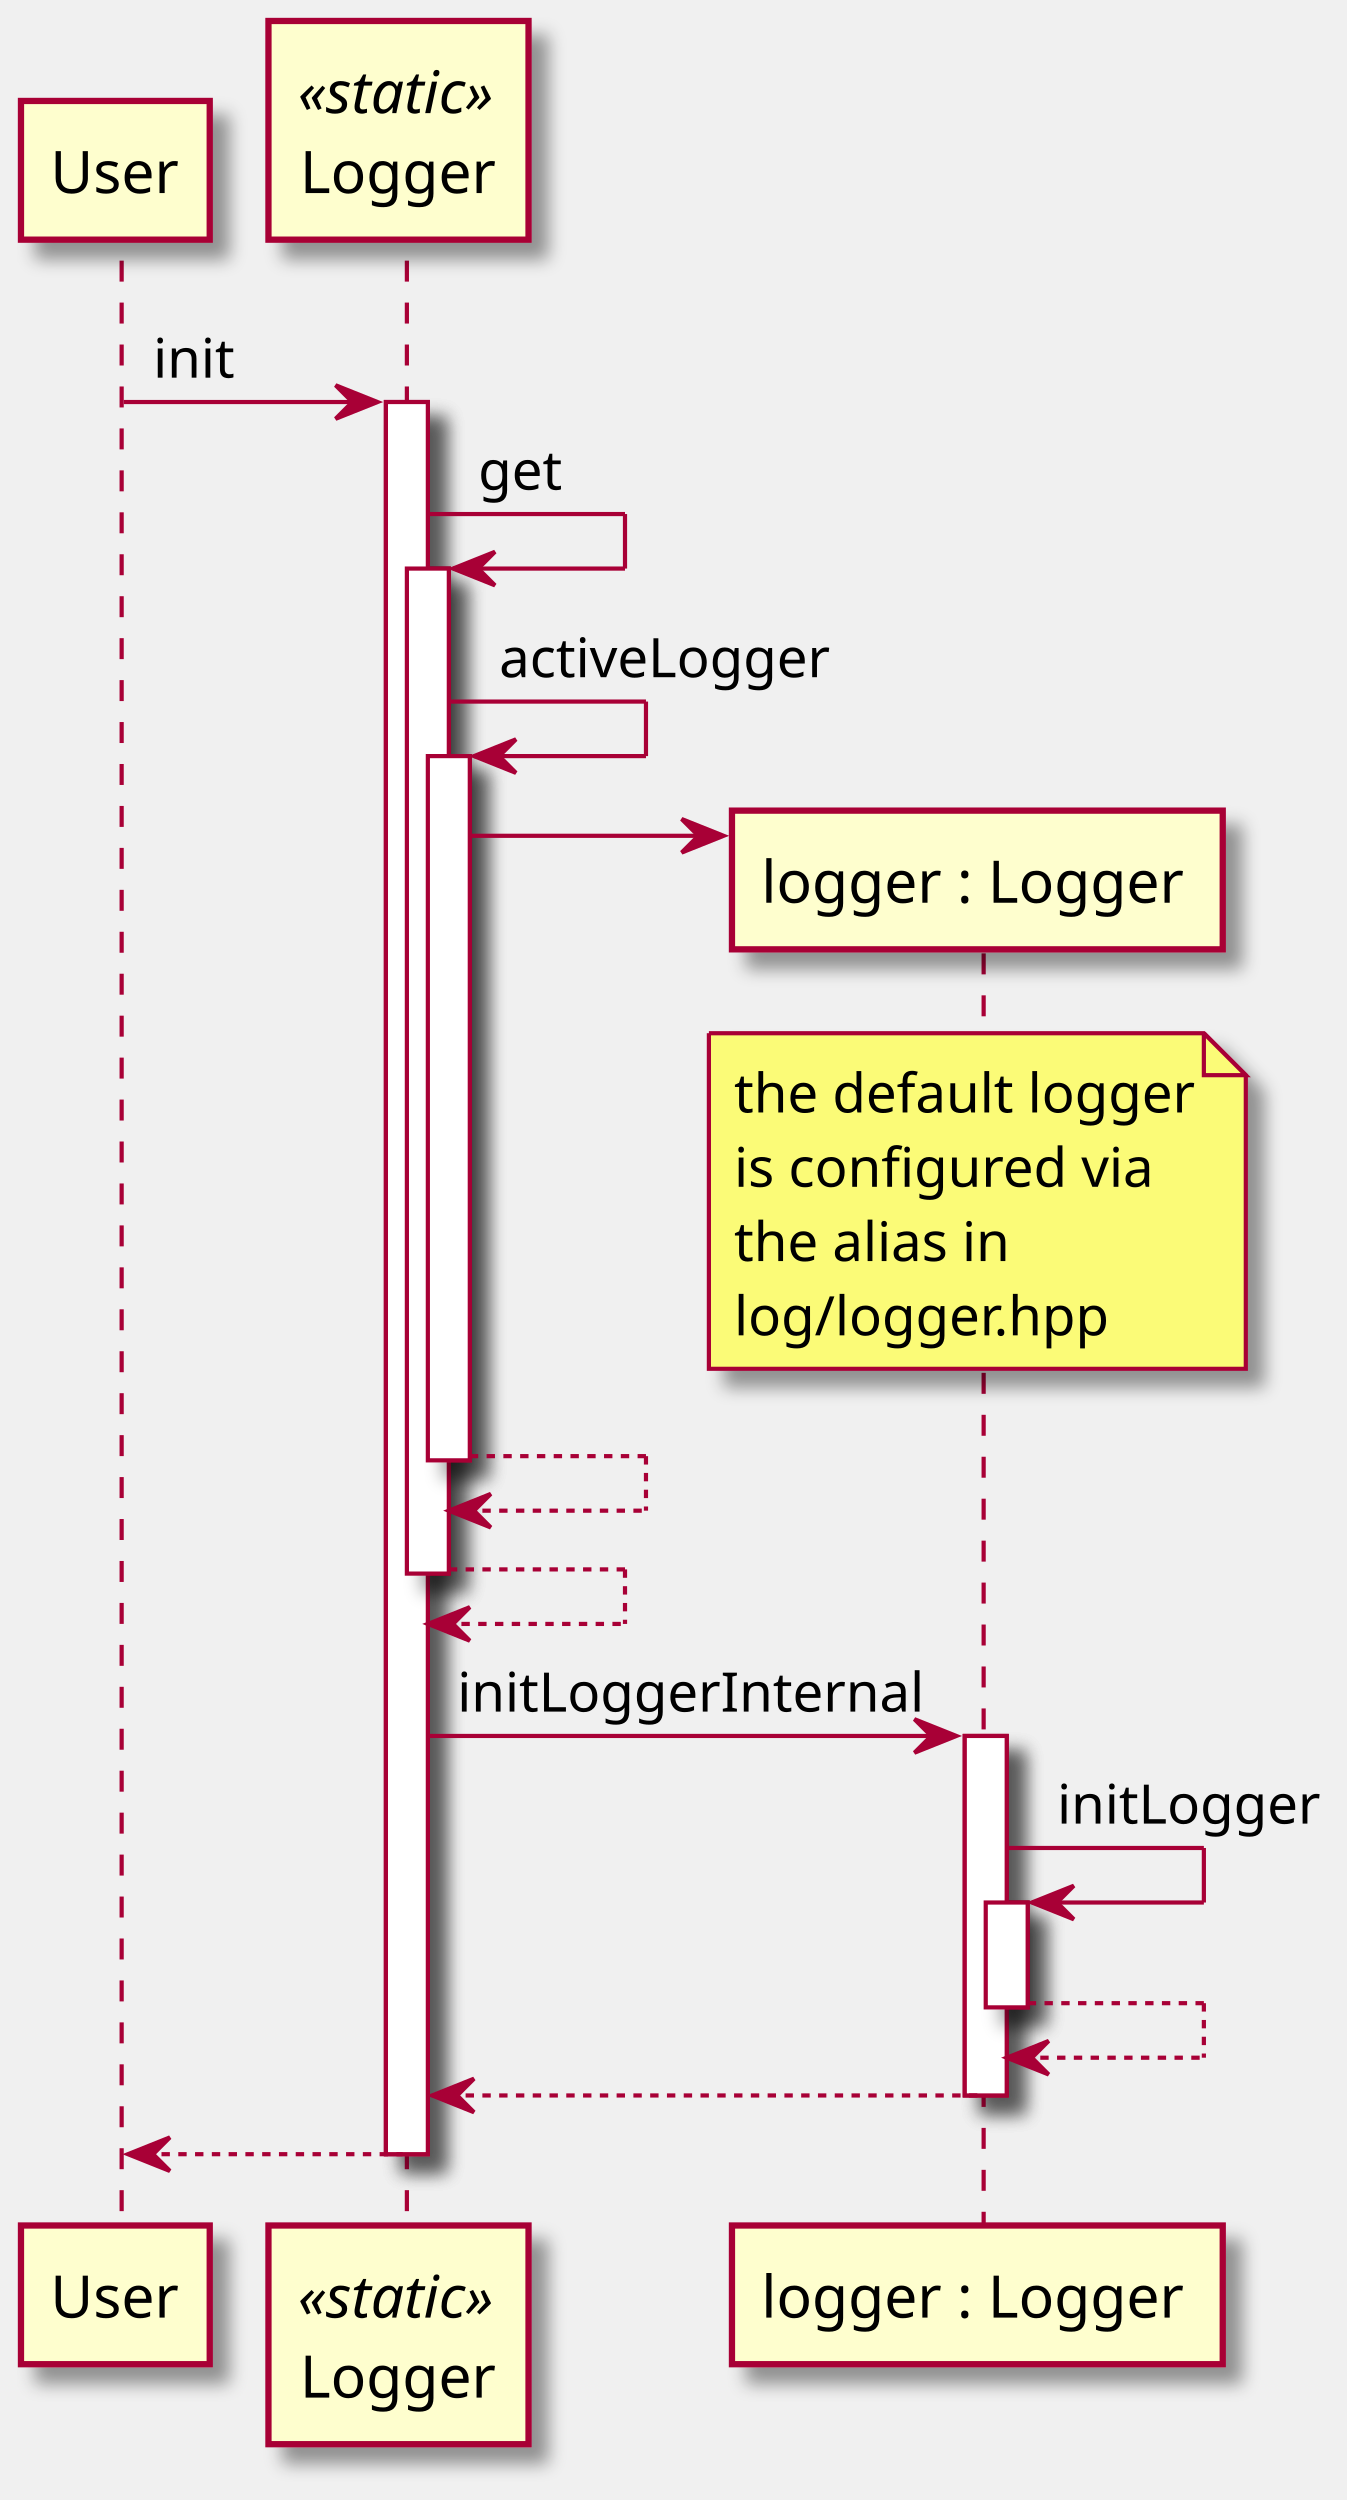
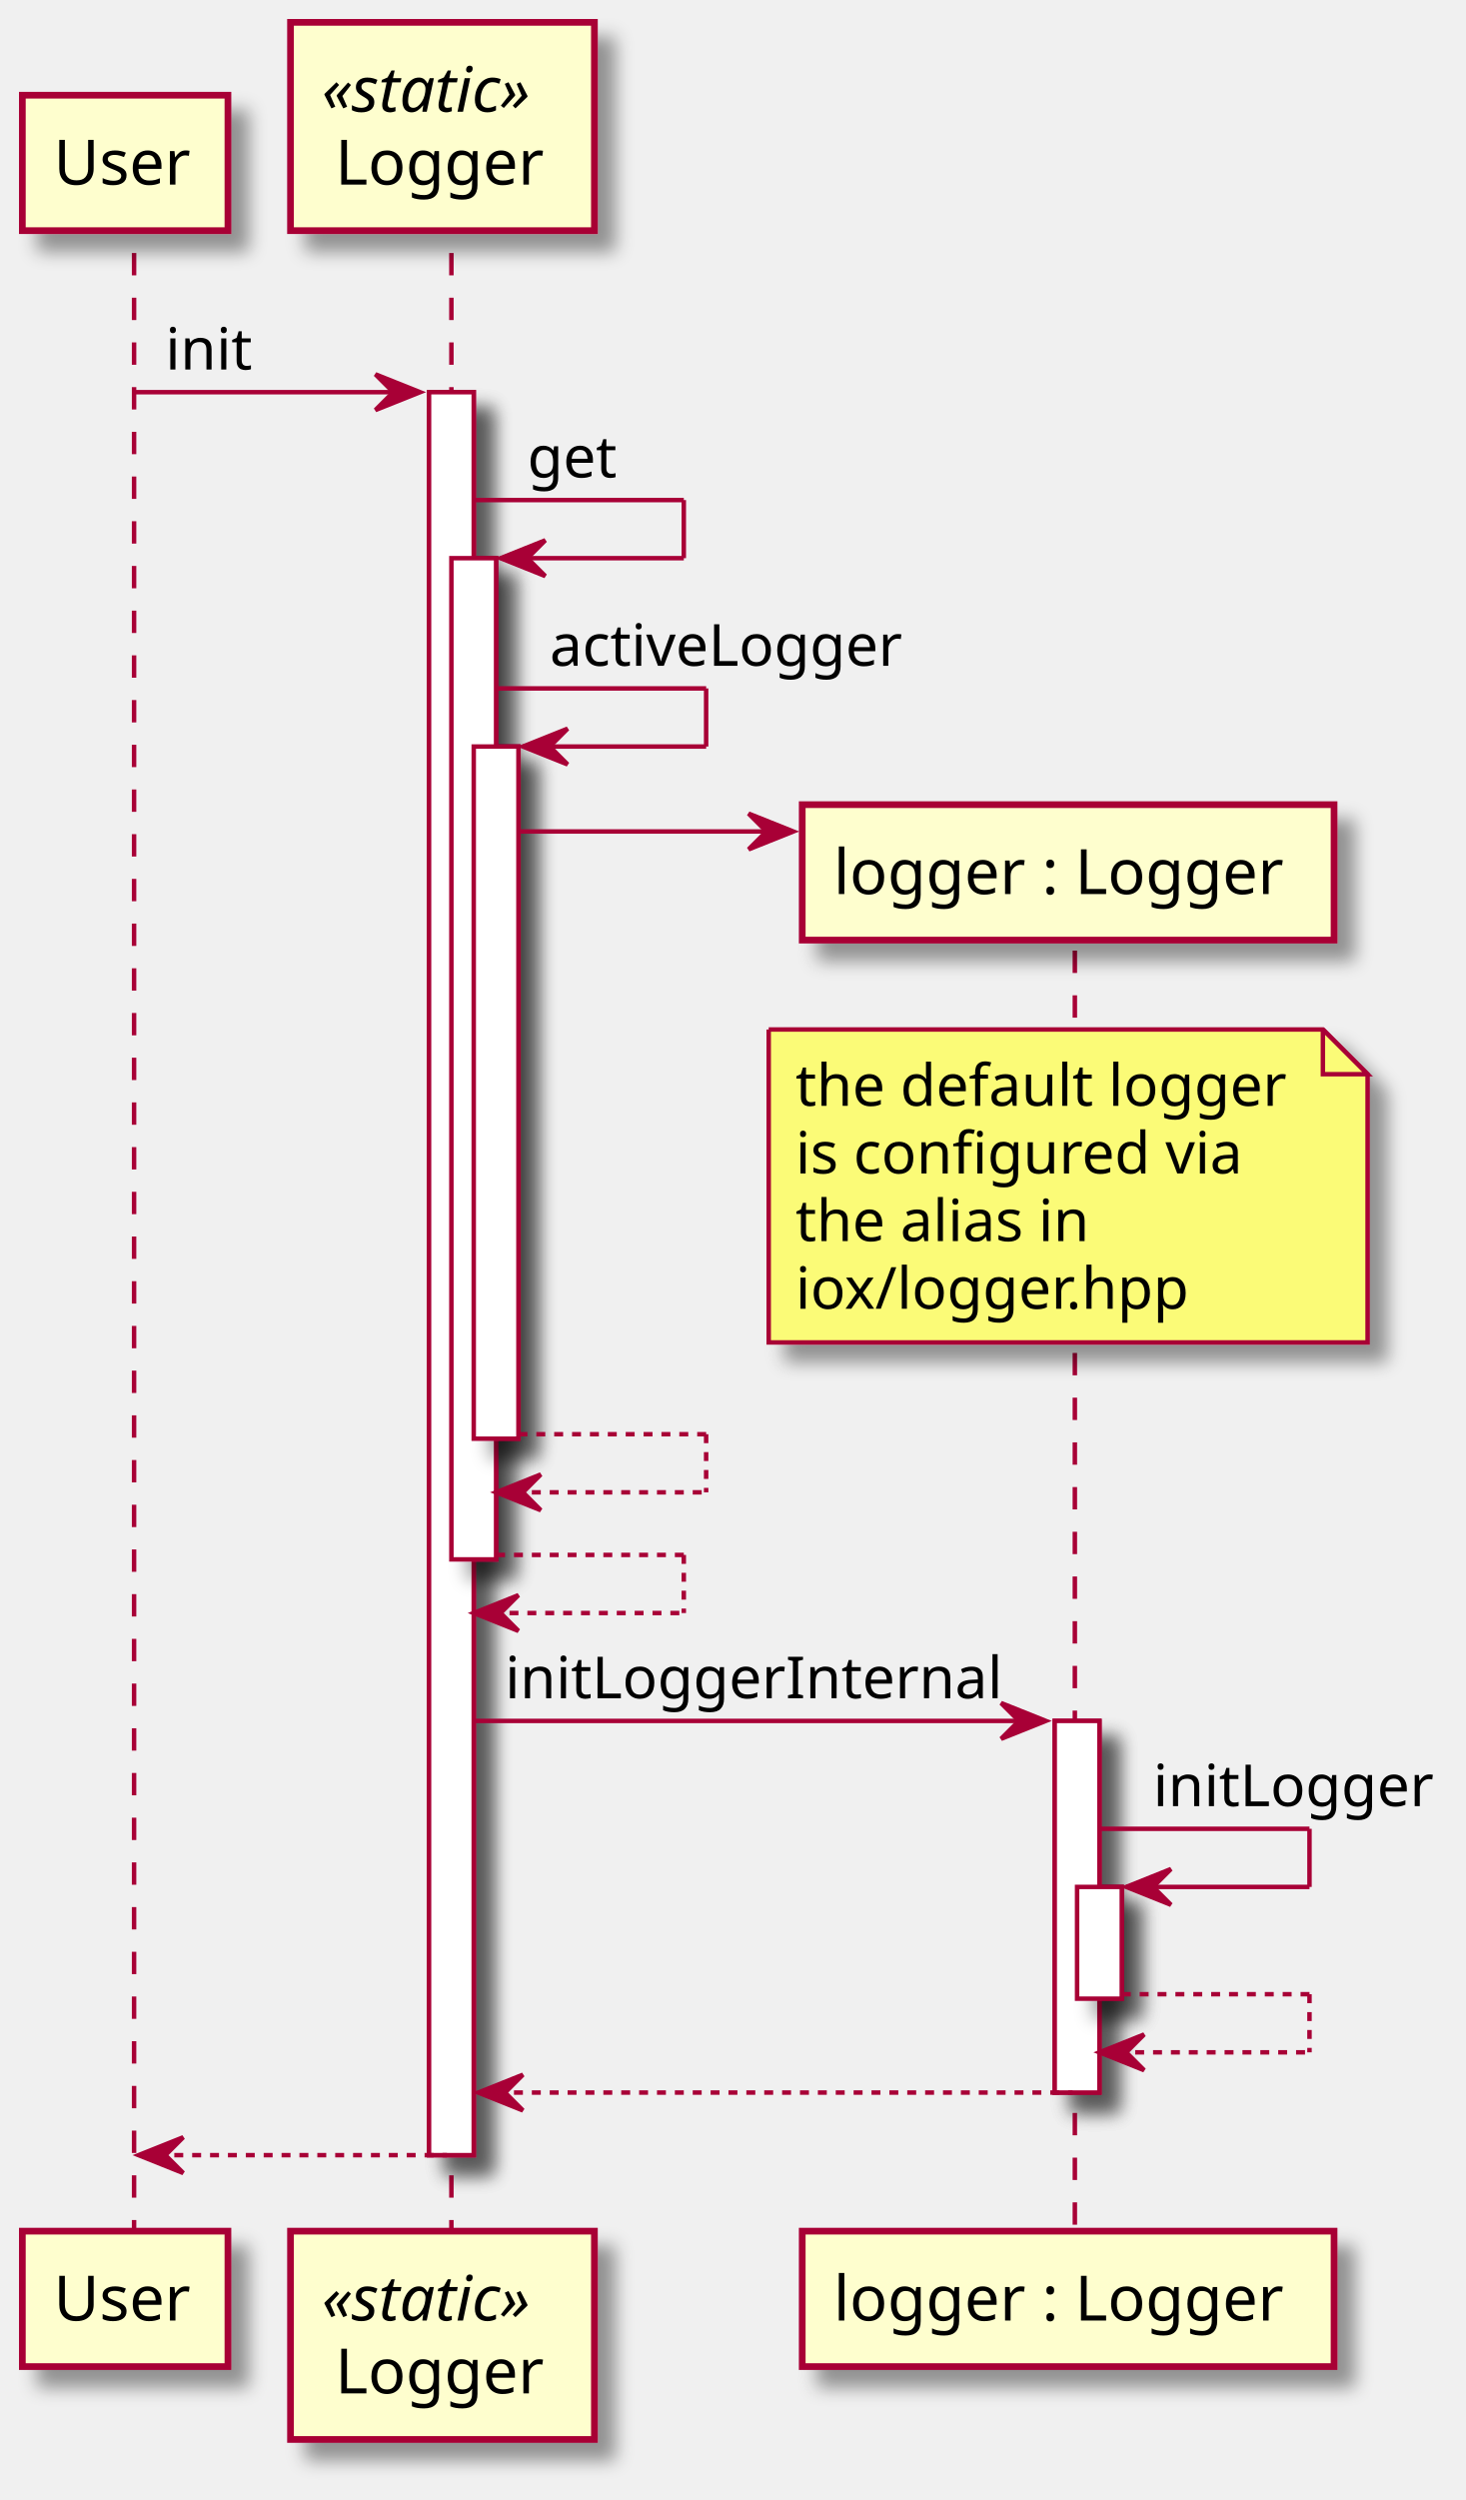
- <svg xmlns="http://www.w3.org/2000/svg" contentScriptType="application/ecmascript" contentStyleType="text/css" height="596px" preserveAspectRatio="none" style="width:321px;height:596px;background:#EEEBDC;" version="1.1" viewBox="0 0 321 596" width="321px" zoomAndPan="magnify">
+ <svg xmlns="http://www.w3.org/2000/svg" contentScriptType="application/ecmascript" contentStyleType="text/css" height="559px" preserveAspectRatio="none" style="width:328px;height:559px;background:#EEEBDC;" version="1.1" viewBox="0 0 328 559" width="328px" zoomAndPan="magnify">
  <defs>
-     <filter height="300%" id="fy6qz33u8np6w" width="300%" x="-1" y="-1">
+     <filter height="300%" id="fc33ht4i20xza" width="300%" x="-1" y="-1">
      <feGaussianBlur result="blurOut" stdDeviation="2.0" />
      <feColorMatrix in="blurOut" result="blurOut2" type="matrix" values="0 0 0 0 0 0 0 0 0 0 0 0 0 0 0 0 0 0 .4 0" />
      <feOffset dx="4.0" dy="4.0" in="blurOut2" result="blurOut3" />
      <feBlend in="SourceGraphic" in2="blurOut3" mode="normal" />
    </filter>
  </defs>
  <g>
-     <rect fill="#FFFFFF" filter="url(#fy6qz33u8np6w)" height="417.716" style="stroke:#A80036;stroke-width:1.0;" width="10" x="92" y="95.842" />
-     <rect fill="#FFFFFF" filter="url(#fy6qz33u8np6w)" height="239.598" style="stroke:#A80036;stroke-width:1.0;" width="10" x="97" y="135.548" />
-     <rect fill="#FFFFFF" filter="url(#fy6qz33u8np6w)" height="167.892" style="stroke:#A80036;stroke-width:1.0;" width="10" x="102" y="180.254" />
-     <rect fill="#FFFFFF" filter="url(#fy6qz33u8np6w)" height="85.706" style="stroke:#A80036;stroke-width:1.0;" width="10" x="230" y="413.852" />
-     <rect fill="#FFFFFF" filter="url(#fy6qz33u8np6w)" height="25" style="stroke:#A80036;stroke-width:1.0;" width="10" x="235" y="453.558" />
-     <line style="stroke:#A80036;stroke-width:1.0;stroke-dasharray:5.0,5.0;" x1="29" x2="29" y1="62.136" y2="531.558" />
-     <line style="stroke:#A80036;stroke-width:1.0;stroke-dasharray:5.0,5.0;" x1="97" x2="97" y1="62.136" y2="531.558" />
-     <line style="stroke:#A80036;stroke-width:1.0;stroke-dasharray:5.0,5.0;" x1="234.5" x2="234.5" y1="227.288" y2="531.558" />
-     <rect fill="#FEFECE" filter="url(#fy6qz33u8np6w)" height="33.068" style="stroke:#A80036;stroke-width:1.5;" width="45" x="5" y="24.068" />
-     <text fill="#000000" font-family="sans-serif" font-size="14" lengthAdjust="spacing" textLength="31" x="12" y="46.034">User</text>
-     <rect fill="#FEFECE" filter="url(#fy6qz33u8np6w)" height="33.068" style="stroke:#A80036;stroke-width:1.5;" width="45" x="5" y="530.558" />
-     <text fill="#000000" font-family="sans-serif" font-size="14" lengthAdjust="spacing" textLength="31" x="12" y="552.524">User</text>
-     <rect fill="#FEFECE" filter="url(#fy6qz33u8np6w)" height="52.136" style="stroke:#A80036;stroke-width:1.5;" width="62" x="64" y="5" />
-     <text fill="#000000" font-family="sans-serif" font-size="14" font-style="italic" lengthAdjust="spacing" textLength="48" x="71" y="26.966">«static»</text>
-     <text fill="#000000" font-family="sans-serif" font-size="14" lengthAdjust="spacing" textLength="47" x="71.5" y="46.034">Logger</text>
-     <rect fill="#FEFECE" filter="url(#fy6qz33u8np6w)" height="52.136" style="stroke:#A80036;stroke-width:1.5;" width="62" x="64" y="530.558" />
-     <text fill="#000000" font-family="sans-serif" font-size="14" font-style="italic" lengthAdjust="spacing" textLength="48" x="71" y="552.524">«static»</text>
-     <text fill="#000000" font-family="sans-serif" font-size="14" lengthAdjust="spacing" textLength="47" x="71.5" y="571.592">Logger</text>
-     <rect fill="#FEFECE" filter="url(#fy6qz33u8np6w)" height="33.068" style="stroke:#A80036;stroke-width:1.5;" width="117" x="174.5" y="530.558" />
-     <text fill="#000000" font-family="sans-serif" font-size="14" lengthAdjust="spacing" textLength="103" x="181.5" y="552.524">logger : Logger</text>
-     <rect fill="#FFFFFF" filter="url(#fy6qz33u8np6w)" height="417.716" style="stroke:#A80036;stroke-width:1.0;" width="10" x="92" y="95.842" />
-     <rect fill="#FFFFFF" filter="url(#fy6qz33u8np6w)" height="239.598" style="stroke:#A80036;stroke-width:1.0;" width="10" x="97" y="135.548" />
-     <rect fill="#FFFFFF" filter="url(#fy6qz33u8np6w)" height="167.892" style="stroke:#A80036;stroke-width:1.0;" width="10" x="102" y="180.254" />
-     <rect fill="#FFFFFF" filter="url(#fy6qz33u8np6w)" height="85.706" style="stroke:#A80036;stroke-width:1.0;" width="10" x="230" y="413.852" />
-     <rect fill="#FFFFFF" filter="url(#fy6qz33u8np6w)" height="25" style="stroke:#A80036;stroke-width:1.0;" width="10" x="235" y="453.558" />
-     <polygon fill="#A80036" points="80,91.842,90,95.842,80,99.842,84,95.842" style="stroke:#A80036;stroke-width:1.0;" />
-     <line style="stroke:#A80036;stroke-width:1.0;" x1="29.5" x2="86" y1="95.842" y2="95.842" />
-     <text fill="#000000" font-family="sans-serif" font-size="13" lengthAdjust="spacing" textLength="19" x="36.5" y="90.033">init</text>
-     <line style="stroke:#A80036;stroke-width:1.0;" x1="102" x2="149" y1="122.548" y2="122.548" />
-     <line style="stroke:#A80036;stroke-width:1.0;" x1="149" x2="149" y1="122.548" y2="135.548" />
-     <line style="stroke:#A80036;stroke-width:1.0;" x1="108" x2="149" y1="135.548" y2="135.548" />
-     <polygon fill="#A80036" points="118,131.548,108,135.548,118,139.548,114,135.548" style="stroke:#A80036;stroke-width:1.0;" />
-     <text fill="#000000" font-family="sans-serif" font-size="13" lengthAdjust="spacing" textLength="20" x="114" y="116.739">get</text>
-     <line style="stroke:#A80036;stroke-width:1.0;" x1="107" x2="154" y1="167.254" y2="167.254" />
-     <line style="stroke:#A80036;stroke-width:1.0;" x1="154" x2="154" y1="167.254" y2="180.254" />
-     <line style="stroke:#A80036;stroke-width:1.0;" x1="113" x2="154" y1="180.254" y2="180.254" />
-     <polygon fill="#A80036" points="123,176.254,113,180.254,123,184.254,119,180.254" style="stroke:#A80036;stroke-width:1.0;" />
-     <text fill="#000000" font-family="sans-serif" font-size="13" lengthAdjust="spacing" textLength="78" x="119" y="161.445">activeLogger</text>
-     <polygon fill="#A80036" points="162.5,195.254,172.5,199.254,162.5,203.254,166.5,199.254" style="stroke:#A80036;stroke-width:1.0;" />
-     <line style="stroke:#A80036;stroke-width:1.0;" x1="112" x2="168.5" y1="199.254" y2="199.254" />
-     <rect fill="#FEFECE" filter="url(#fy6qz33u8np6w)" height="33.068" style="stroke:#A80036;stroke-width:1.5;" width="117" x="174.5" y="193.254" />
-     <text fill="#000000" font-family="sans-serif" font-size="14" lengthAdjust="spacing" textLength="103" x="181.5" y="215.22">logger : Logger</text>
-     <path d="M169,246.322 L169,326.322 L297,326.322 L297,256.322 L287,246.322 L169,246.322 " fill="#FBFB77" filter="url(#fy6qz33u8np6w)" style="stroke:#A80036;stroke-width:1.0;" />
-     <path d="M287,246.322 L287,256.322 L297,256.322 L287,246.322 " fill="#FBFB77" style="stroke:#A80036;stroke-width:1.0;" />
-     <text fill="#000000" font-family="sans-serif" font-size="13" lengthAdjust="spacing" textLength="107" x="175" y="265.219">the default logger</text>
-     <text fill="#000000" font-family="sans-serif" font-size="13" lengthAdjust="spacing" textLength="97" x="175" y="282.925">is configured via</text>
-     <text fill="#000000" font-family="sans-serif" font-size="13" lengthAdjust="spacing" textLength="63" x="175" y="300.631">the alias in</text>
-     <text fill="#000000" font-family="sans-serif" font-size="13" lengthAdjust="spacing" textLength="90" x="175" y="318.337">log/logger.hpp</text>
-     <line style="stroke:#A80036;stroke-width:1.0;stroke-dasharray:2.0,2.0;" x1="112" x2="154" y1="347.146" y2="347.146" />
-     <line style="stroke:#A80036;stroke-width:1.0;stroke-dasharray:2.0,2.0;" x1="154" x2="154" y1="347.146" y2="360.146" />
-     <line style="stroke:#A80036;stroke-width:1.0;stroke-dasharray:2.0,2.0;" x1="107" x2="154" y1="360.146" y2="360.146" />
-     <polygon fill="#A80036" points="117,356.146,107,360.146,117,364.146,113,360.146" style="stroke:#A80036;stroke-width:1.0;" />
-     <line style="stroke:#A80036;stroke-width:1.0;stroke-dasharray:2.0,2.0;" x1="107" x2="149" y1="374.146" y2="374.146" />
-     <line style="stroke:#A80036;stroke-width:1.0;stroke-dasharray:2.0,2.0;" x1="149" x2="149" y1="374.146" y2="387.146" />
-     <line style="stroke:#A80036;stroke-width:1.0;stroke-dasharray:2.0,2.0;" x1="102" x2="149" y1="387.146" y2="387.146" />
-     <polygon fill="#A80036" points="112,383.146,102,387.146,112,391.146,108,387.146" style="stroke:#A80036;stroke-width:1.0;" />
-     <polygon fill="#A80036" points="218,409.852,228,413.852,218,417.852,222,413.852" style="stroke:#A80036;stroke-width:1.0;" />
-     <line style="stroke:#A80036;stroke-width:1.0;" x1="102" x2="224" y1="413.852" y2="413.852" />
-     <text fill="#000000" font-family="sans-serif" font-size="13" lengthAdjust="spacing" textLength="109" x="109" y="408.043">initLoggerInternal</text>
-     <line style="stroke:#A80036;stroke-width:1.0;" x1="240" x2="287" y1="440.558" y2="440.558" />
-     <line style="stroke:#A80036;stroke-width:1.0;" x1="287" x2="287" y1="440.558" y2="453.558" />
-     <line style="stroke:#A80036;stroke-width:1.0;" x1="246" x2="287" y1="453.558" y2="453.558" />
-     <polygon fill="#A80036" points="256,449.558,246,453.558,256,457.558,252,453.558" style="stroke:#A80036;stroke-width:1.0;" />
-     <text fill="#000000" font-family="sans-serif" font-size="13" lengthAdjust="spacing" textLength="62" x="252" y="434.749">initLogger</text>
-     <line style="stroke:#A80036;stroke-width:1.0;stroke-dasharray:2.0,2.0;" x1="245" x2="287" y1="477.558" y2="477.558" />
-     <line style="stroke:#A80036;stroke-width:1.0;stroke-dasharray:2.0,2.0;" x1="287" x2="287" y1="477.558" y2="490.558" />
-     <line style="stroke:#A80036;stroke-width:1.0;stroke-dasharray:2.0,2.0;" x1="240" x2="287" y1="490.558" y2="490.558" />
-     <polygon fill="#A80036" points="250,486.558,240,490.558,250,494.558,246,490.558" style="stroke:#A80036;stroke-width:1.0;" />
-     <polygon fill="#A80036" points="113,495.558,103,499.558,113,503.558,109,499.558" style="stroke:#A80036;stroke-width:1.0;" />
-     <line style="stroke:#A80036;stroke-width:1.0;stroke-dasharray:2.0,2.0;" x1="107" x2="234" y1="499.558" y2="499.558" />
-     <polygon fill="#A80036" points="40.5,509.558,30.5,513.558,40.5,517.558,36.5,513.558" style="stroke:#A80036;stroke-width:1.0;" />
-     <line style="stroke:#A80036;stroke-width:1.0;stroke-dasharray:2.0,2.0;" x1="34.5" x2="96" y1="513.558" y2="513.558" />
+     <rect fill="#FFFFFF" filter="url(#fc33ht4i20xza)" height="394.359" style="stroke:#A80036;stroke-width:1.0;" width="10" x="96" y="87.727" />
+     <rect fill="#FFFFFF" filter="url(#fc33ht4i20xza)" height="223.961" style="stroke:#A80036;stroke-width:1.0;" width="10" x="101" y="124.859" />
+     <rect fill="#FFFFFF" filter="url(#fc33ht4i20xza)" height="154.828" style="stroke:#A80036;stroke-width:1.0;" width="10" x="106" y="166.992" />
+     <rect fill="#FFFFFF" filter="url(#fc33ht4i20xza)" height="83.133" style="stroke:#A80036;stroke-width:1.0;" width="10" x="236" y="384.953" />
+     <rect fill="#FFFFFF" filter="url(#fc33ht4i20xza)" height="25" style="stroke:#A80036;stroke-width:1.0;" width="10" x="241" y="422.086" />
+     <line style="stroke:#A80036;stroke-width:1.0;stroke-dasharray:5.0,5.0;" x1="30" x2="30" y1="56.594" y2="500.086" />
+     <line style="stroke:#A80036;stroke-width:1.0;stroke-dasharray:5.0,5.0;" x1="101" x2="101" y1="56.594" y2="500.086" />
+     <line style="stroke:#A80036;stroke-width:1.0;stroke-dasharray:5.0,5.0;" x1="240.5" x2="240.5" y1="212.641" y2="500.086" />
+     <rect fill="#FEFECE" filter="url(#fc33ht4i20xza)" height="30.297" style="stroke:#A80036;stroke-width:1.5;" width="46" x="5" y="21.297" />
+     <text fill="#000000" font-family="sans-serif" font-size="14" lengthAdjust="spacing" textLength="32" x="12" y="41.292">User</text>
+     <rect fill="#FEFECE" filter="url(#fc33ht4i20xza)" height="30.297" style="stroke:#A80036;stroke-width:1.5;" width="46" x="5" y="499.086" />
+     <text fill="#000000" font-family="sans-serif" font-size="14" lengthAdjust="spacing" textLength="32" x="12" y="519.081">User</text>
+     <rect fill="#FEFECE" filter="url(#fc33ht4i20xza)" height="46.594" style="stroke:#A80036;stroke-width:1.5;" width="68" x="65" y="5" />
+     <text fill="#000000" font-family="sans-serif" font-size="14" font-style="italic" lengthAdjust="spacing" textLength="54" x="72" y="24.995">«static»</text>
+     <text fill="#000000" font-family="sans-serif" font-size="14" lengthAdjust="spacing" textLength="48" x="75" y="41.292">Logger</text>
+     <rect fill="#FEFECE" filter="url(#fc33ht4i20xza)" height="46.594" style="stroke:#A80036;stroke-width:1.5;" width="68" x="65" y="499.086" />
+     <text fill="#000000" font-family="sans-serif" font-size="14" font-style="italic" lengthAdjust="spacing" textLength="54" x="72" y="519.081">«static»</text>
+     <text fill="#000000" font-family="sans-serif" font-size="14" lengthAdjust="spacing" textLength="48" x="75" y="535.378">Logger</text>
+     <rect fill="#FEFECE" filter="url(#fc33ht4i20xza)" height="30.297" style="stroke:#A80036;stroke-width:1.5;" width="119" x="179.5" y="499.086" />
+     <text fill="#000000" font-family="sans-serif" font-size="14" lengthAdjust="spacing" textLength="105" x="186.5" y="519.081">logger : Logger</text>
+     <rect fill="#FFFFFF" filter="url(#fc33ht4i20xza)" height="394.359" style="stroke:#A80036;stroke-width:1.0;" width="10" x="96" y="87.727" />
+     <rect fill="#FFFFFF" filter="url(#fc33ht4i20xza)" height="223.961" style="stroke:#A80036;stroke-width:1.0;" width="10" x="101" y="124.859" />
+     <rect fill="#FFFFFF" filter="url(#fc33ht4i20xza)" height="154.828" style="stroke:#A80036;stroke-width:1.0;" width="10" x="106" y="166.992" />
+     <rect fill="#FFFFFF" filter="url(#fc33ht4i20xza)" height="83.133" style="stroke:#A80036;stroke-width:1.0;" width="10" x="236" y="384.953" />
+     <rect fill="#FFFFFF" filter="url(#fc33ht4i20xza)" height="25" style="stroke:#A80036;stroke-width:1.0;" width="10" x="241" y="422.086" />
+     <polygon fill="#A80036" points="84,83.727,94,87.727,84,91.727,88,87.727" style="stroke:#A80036;stroke-width:1.0;" />
+     <line style="stroke:#A80036;stroke-width:1.0;" x1="30" x2="90" y1="87.727" y2="87.727" />
+     <text fill="#000000" font-family="sans-serif" font-size="13" lengthAdjust="spacing" textLength="19" x="37" y="82.661">init</text>
+     <line style="stroke:#A80036;stroke-width:1.0;" x1="106" x2="153" y1="111.859" y2="111.859" />
+     <line style="stroke:#A80036;stroke-width:1.0;" x1="153" x2="153" y1="111.859" y2="124.859" />
+     <line style="stroke:#A80036;stroke-width:1.0;" x1="112" x2="153" y1="124.859" y2="124.859" />
+     <polygon fill="#A80036" points="122,120.859,112,124.859,122,128.859,118,124.859" style="stroke:#A80036;stroke-width:1.0;" />
+     <text fill="#000000" font-family="sans-serif" font-size="13" lengthAdjust="spacing" textLength="21" x="118" y="106.793">get</text>
+     <line style="stroke:#A80036;stroke-width:1.0;" x1="111" x2="158" y1="153.992" y2="153.992" />
+     <line style="stroke:#A80036;stroke-width:1.0;" x1="158" x2="158" y1="153.992" y2="166.992" />
+     <line style="stroke:#A80036;stroke-width:1.0;" x1="117" x2="158" y1="166.992" y2="166.992" />
+     <polygon fill="#A80036" points="127,162.992,117,166.992,127,170.992,123,166.992" style="stroke:#A80036;stroke-width:1.0;" />
+     <text fill="#000000" font-family="sans-serif" font-size="13" lengthAdjust="spacing" textLength="82" x="123" y="148.926">activeLogger</text>
+     <polygon fill="#A80036" points="167.5,181.992,177.5,185.992,167.5,189.992,171.5,185.992" style="stroke:#A80036;stroke-width:1.0;" />
+     <line style="stroke:#A80036;stroke-width:1.0;" x1="116" x2="173.5" y1="185.992" y2="185.992" />
+     <rect fill="#FEFECE" filter="url(#fc33ht4i20xza)" height="30.297" style="stroke:#A80036;stroke-width:1.5;" width="119" x="179.5" y="179.992" />
+     <text fill="#000000" font-family="sans-serif" font-size="14" lengthAdjust="spacing" textLength="105" x="186.5" y="199.987">logger : Logger</text>
+     <path d="M172,230.289 L172,300.289 L306,300.289 L306,240.289 L296,230.289 L172,230.289 " fill="#FBFB77" filter="url(#fc33ht4i20xza)" style="stroke:#A80036;stroke-width:1.0;" />
+     <path d="M296,230.289 L296,240.289 L306,240.289 L296,230.289 " fill="#FBFB77" style="stroke:#A80036;stroke-width:1.0;" />
+     <text fill="#000000" font-family="sans-serif" font-size="13" lengthAdjust="spacing" textLength="113" x="178" y="247.356">the default logger</text>
+     <text fill="#000000" font-family="sans-serif" font-size="13" lengthAdjust="spacing" textLength="103" x="178" y="262.489">is configured via</text>
+     <text fill="#000000" font-family="sans-serif" font-size="13" lengthAdjust="spacing" textLength="69" x="178" y="277.622">the alias in</text>
+     <text fill="#000000" font-family="sans-serif" font-size="13" lengthAdjust="spacing" textLength="90" x="178" y="292.754">iox/logger.hpp</text>
+     <line style="stroke:#A80036;stroke-width:1.0;stroke-dasharray:2.0,2.0;" x1="116" x2="158" y1="320.82" y2="320.82" />
+     <line style="stroke:#A80036;stroke-width:1.0;stroke-dasharray:2.0,2.0;" x1="158" x2="158" y1="320.82" y2="333.82" />
+     <line style="stroke:#A80036;stroke-width:1.0;stroke-dasharray:2.0,2.0;" x1="111" x2="158" y1="333.82" y2="333.82" />
+     <polygon fill="#A80036" points="121,329.82,111,333.82,121,337.82,117,333.82" style="stroke:#A80036;stroke-width:1.0;" />
+     <line style="stroke:#A80036;stroke-width:1.0;stroke-dasharray:2.0,2.0;" x1="111" x2="153" y1="347.82" y2="347.82" />
+     <line style="stroke:#A80036;stroke-width:1.0;stroke-dasharray:2.0,2.0;" x1="153" x2="153" y1="347.82" y2="360.82" />
+     <line style="stroke:#A80036;stroke-width:1.0;stroke-dasharray:2.0,2.0;" x1="106" x2="153" y1="360.82" y2="360.82" />
+     <polygon fill="#A80036" points="116,356.82,106,360.82,116,364.82,112,360.82" style="stroke:#A80036;stroke-width:1.0;" />
+     <polygon fill="#A80036" points="224,380.953,234,384.953,224,388.953,228,384.953" style="stroke:#A80036;stroke-width:1.0;" />
+     <line style="stroke:#A80036;stroke-width:1.0;" x1="106" x2="230" y1="384.953" y2="384.953" />
+     <text fill="#000000" font-family="sans-serif" font-size="13" lengthAdjust="spacing" textLength="111" x="113" y="379.887">initLoggerInternal</text>
+     <line style="stroke:#A80036;stroke-width:1.0;" x1="246" x2="293" y1="409.086" y2="409.086" />
+     <line style="stroke:#A80036;stroke-width:1.0;" x1="293" x2="293" y1="409.086" y2="422.086" />
+     <line style="stroke:#A80036;stroke-width:1.0;" x1="252" x2="293" y1="422.086" y2="422.086" />
+     <polygon fill="#A80036" points="262,418.086,252,422.086,262,426.086,258,422.086" style="stroke:#A80036;stroke-width:1.0;" />
+     <text fill="#000000" font-family="sans-serif" font-size="13" lengthAdjust="spacing" textLength="63" x="258" y="404.02">initLogger</text>
+     <line style="stroke:#A80036;stroke-width:1.0;stroke-dasharray:2.0,2.0;" x1="251" x2="293" y1="446.086" y2="446.086" />
+     <line style="stroke:#A80036;stroke-width:1.0;stroke-dasharray:2.0,2.0;" x1="293" x2="293" y1="446.086" y2="459.086" />
+     <line style="stroke:#A80036;stroke-width:1.0;stroke-dasharray:2.0,2.0;" x1="246" x2="293" y1="459.086" y2="459.086" />
+     <polygon fill="#A80036" points="256,455.086,246,459.086,256,463.086,252,459.086" style="stroke:#A80036;stroke-width:1.0;" />
+     <polygon fill="#A80036" points="117,464.086,107,468.086,117,472.086,113,468.086" style="stroke:#A80036;stroke-width:1.0;" />
+     <line style="stroke:#A80036;stroke-width:1.0;stroke-dasharray:2.0,2.0;" x1="111" x2="240" y1="468.086" y2="468.086" />
+     <polygon fill="#A80036" points="41,478.086,31,482.086,41,486.086,37,482.086" style="stroke:#A80036;stroke-width:1.0;" />
+     <line style="stroke:#A80036;stroke-width:1.0;stroke-dasharray:2.0,2.0;" x1="35" x2="100" y1="482.086" y2="482.086" />
  </g>
</svg>
